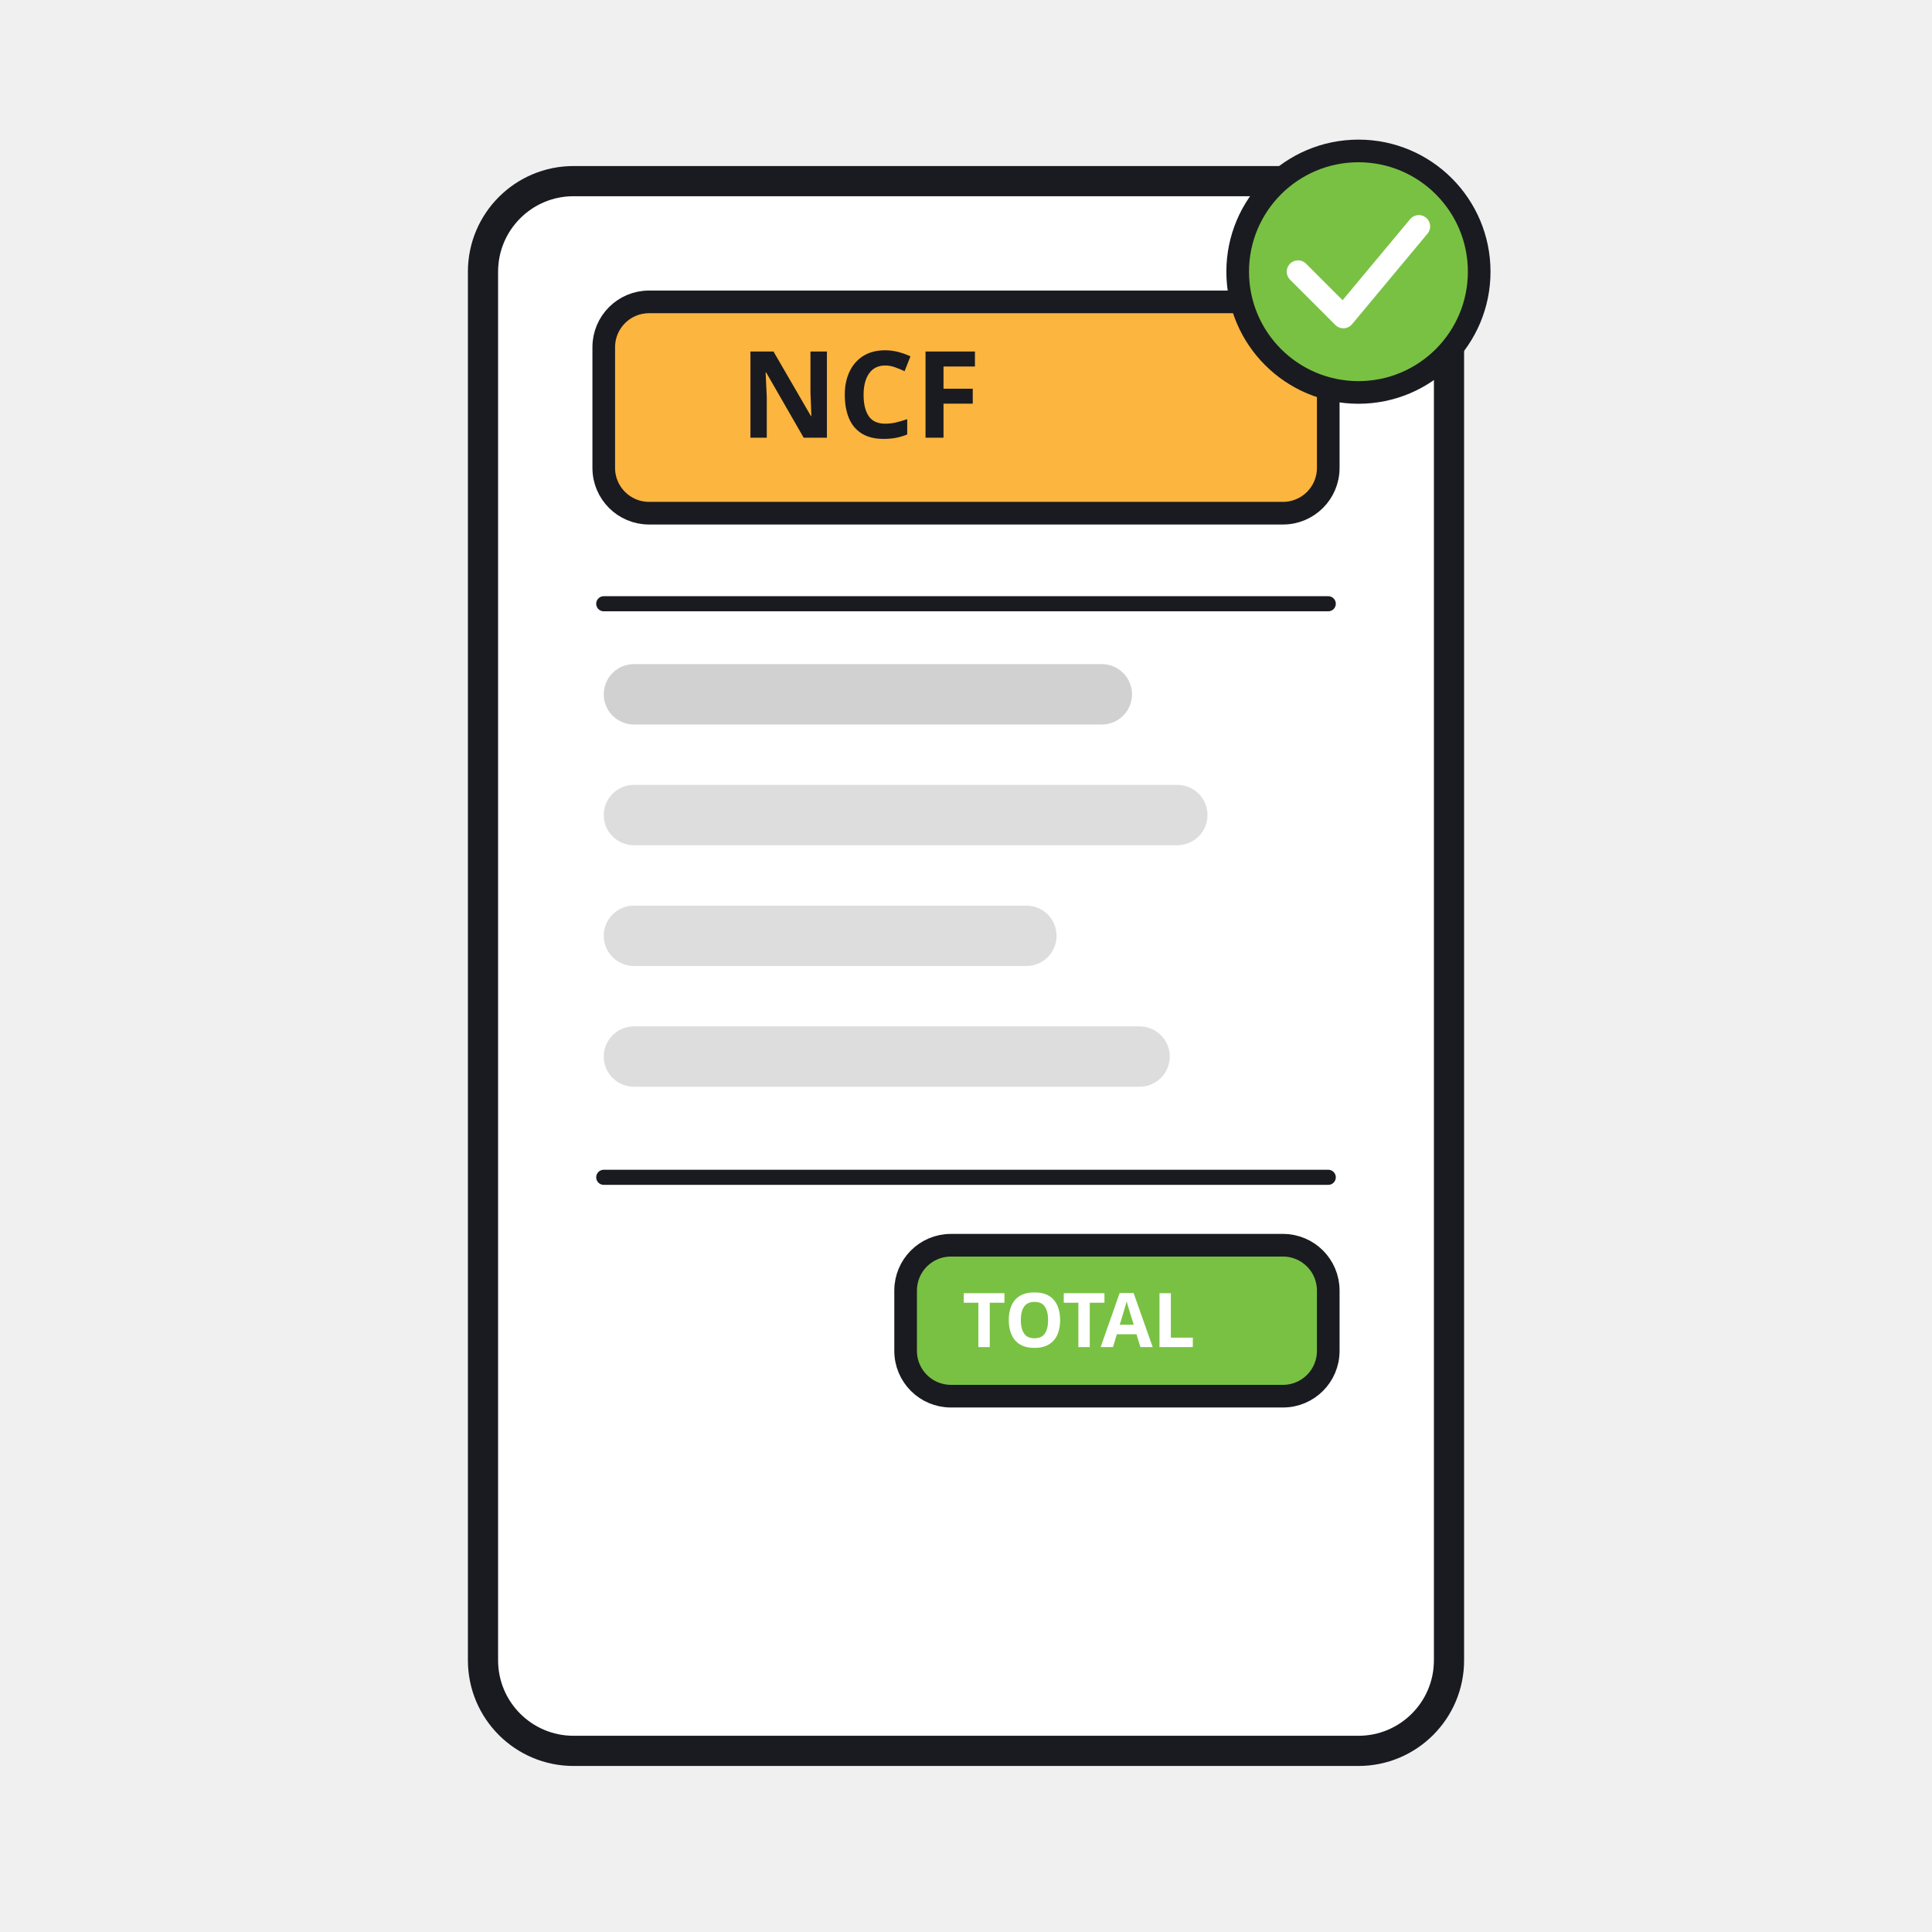
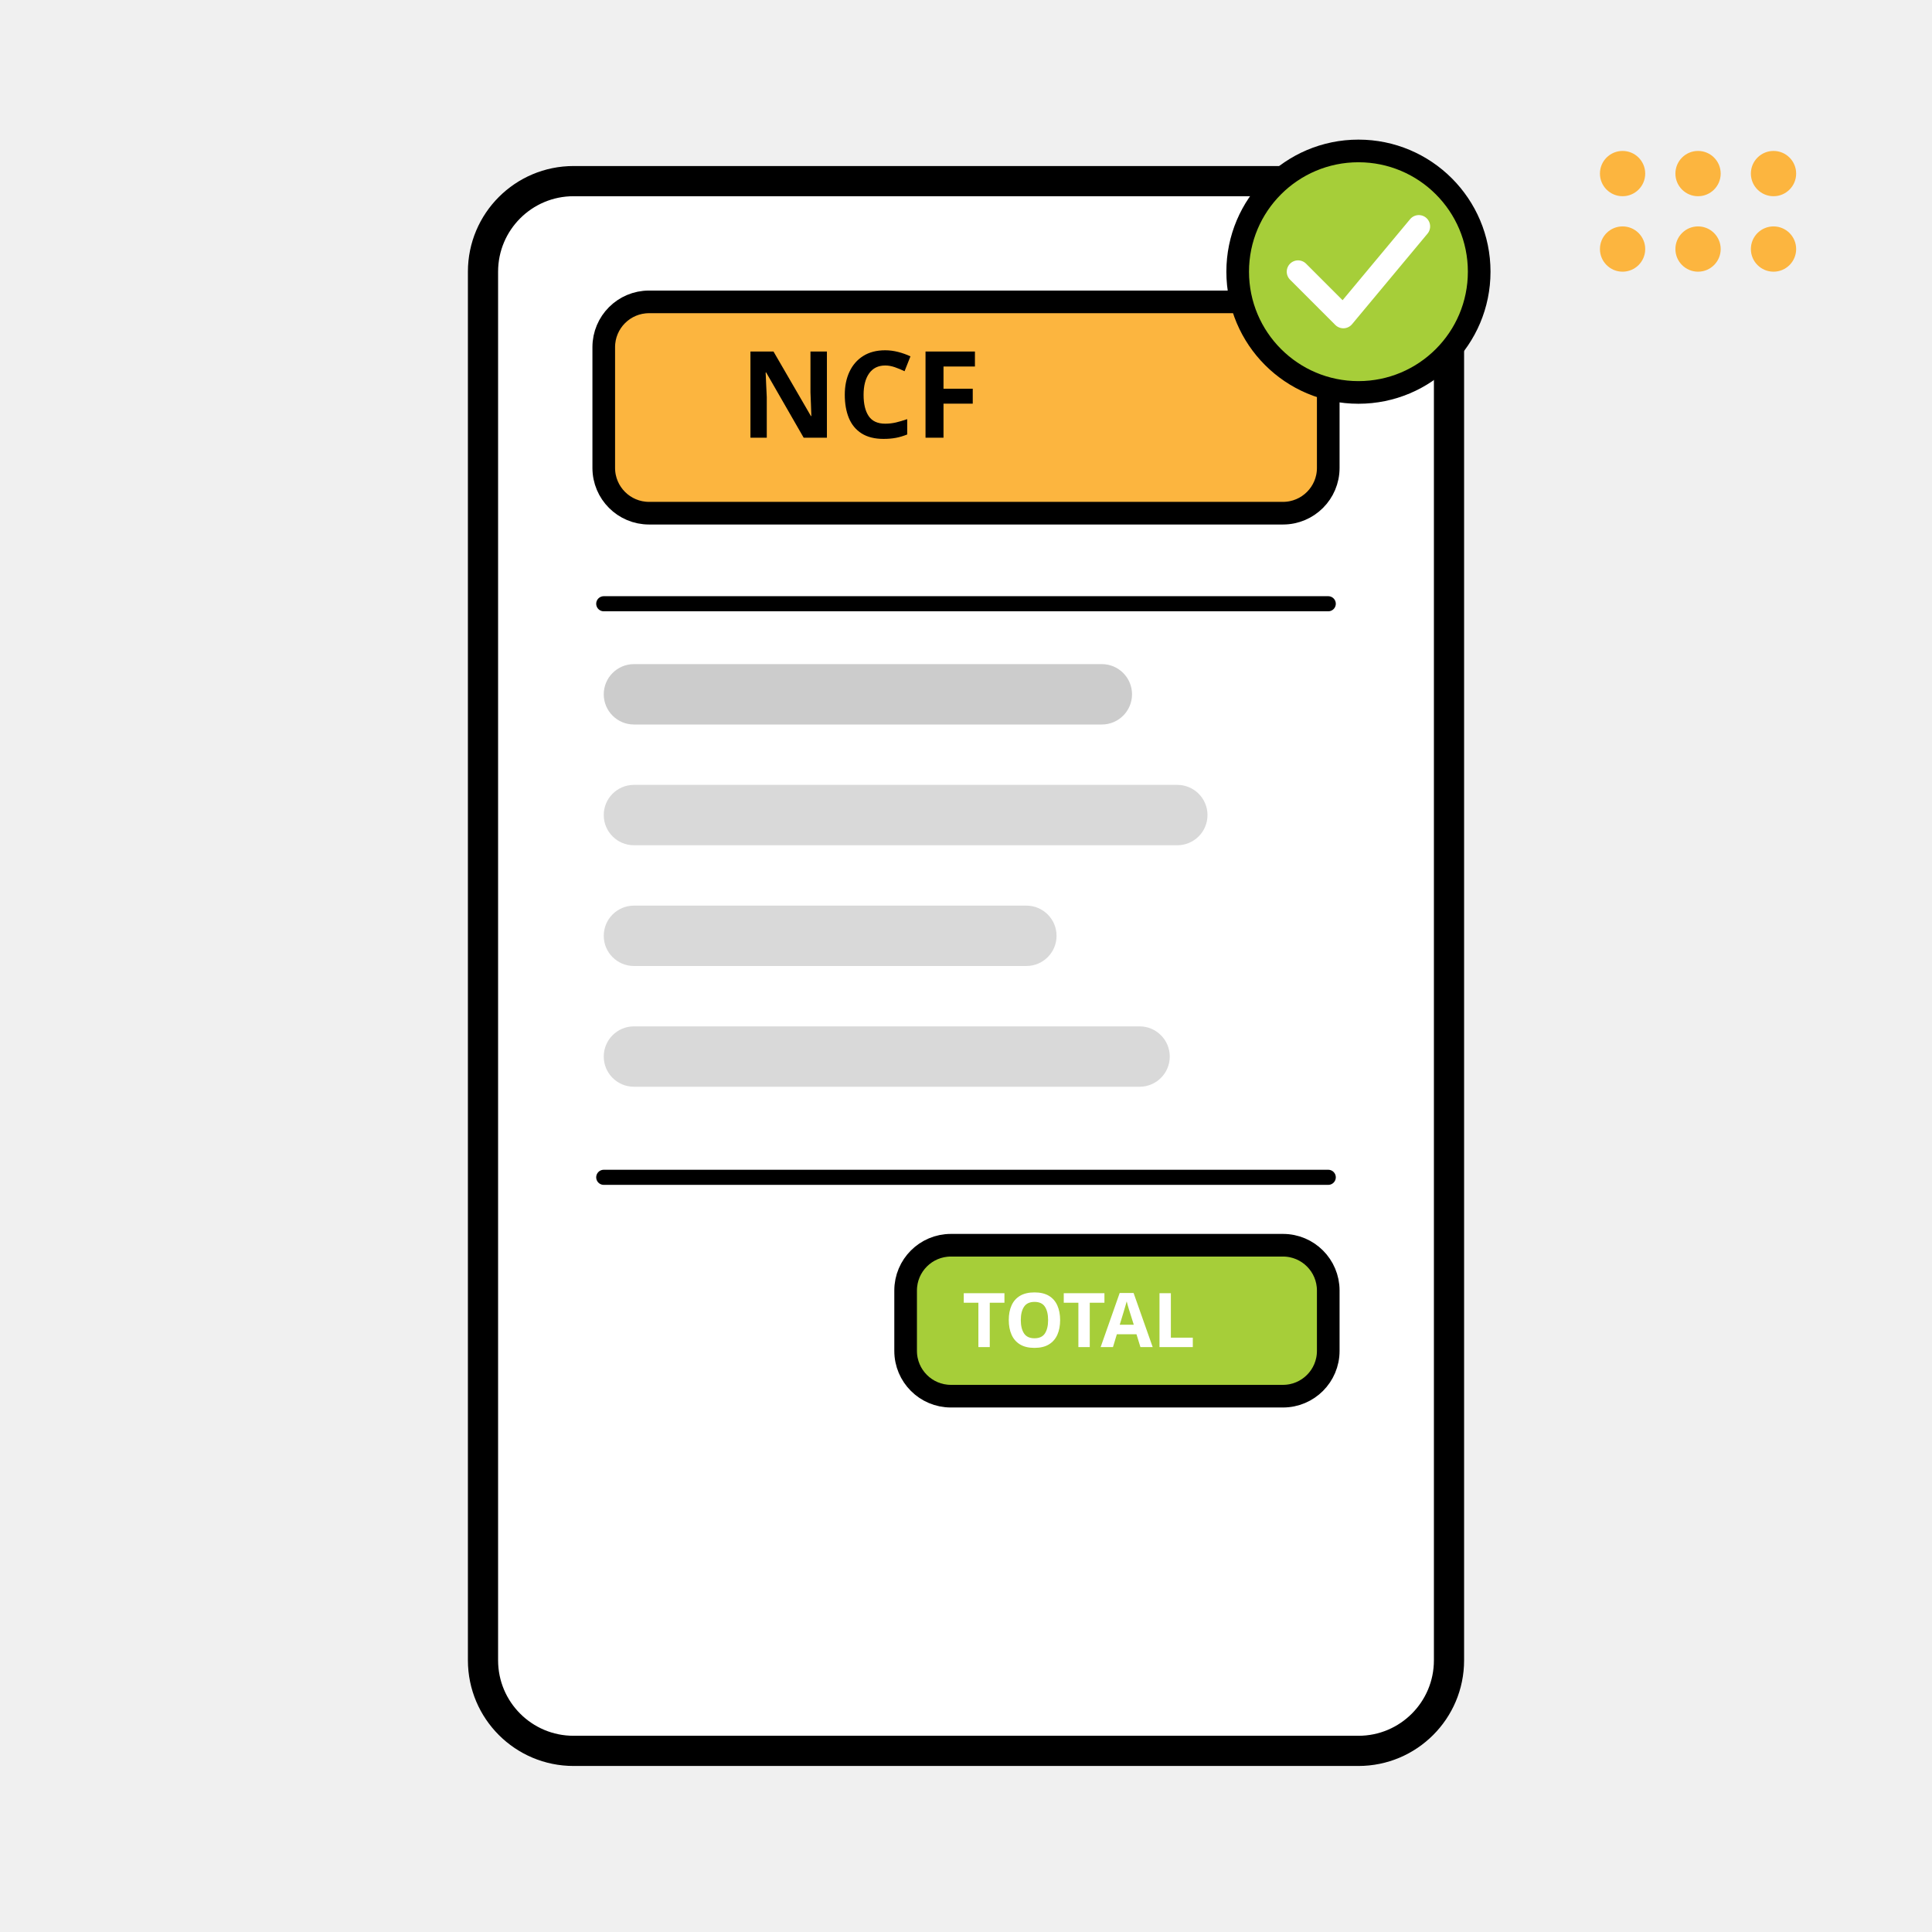
<svg xmlns="http://www.w3.org/2000/svg" viewBox="0 0 512 512" fill="none" stroke-linecap="round" stroke-linejoin="round">
-   <rect x="128" y="48" width="256" height="416" rx="24" fill="#FFFFFF" stroke="#1A1B20" stroke-width="8" />
-   <rect x="160" y="80" width="192" height="56" rx="12" fill="#FCB53F" stroke="#1A1B20" stroke-width="6" />
-   <text x="196" y="116" font-family="sans-serif" font-size="32" fill="#1A1B20" font-weight="900">NCF</text>
-   <line x1="160" y1="160" x2="352" y2="160" stroke="#1A1B20" stroke-width="4" />
-   <rect x="160" y="176" width="140" height="16" rx="8" fill="#1A1B20" opacity="0.2" />
-   <rect x="160" y="208" width="160" height="16" rx="8" fill="#1A1B20" opacity="0.15" />
-   <rect x="160" y="240" width="120" height="16" rx="8" fill="#1A1B20" opacity="0.15" />
-   <rect x="160" y="272" width="150" height="16" rx="8" fill="#1A1B20" opacity="0.15" />
-   <line x1="160" y1="312" x2="352" y2="312" stroke="#1A1B20" stroke-width="4" />
-   <rect x="240" y="330" width="112" height="40" rx="12" fill="#79C143" stroke="#1A1B20" stroke-width="6" />
+   <rect x="128" y="48" width="256" height="416" rx="24" fill="#FFFFFF" stroke="#000000" stroke-width="8" />
+   <rect x="160" y="80" width="192" height="56" rx="12" fill="#FCB53F" stroke="#000000" stroke-width="6" />
+   <text x="196" y="116" font-family="sans-serif" font-size="32" fill="#000000" font-weight="900">NCF</text>
+   <line x1="160" y1="160" x2="352" y2="160" stroke="#000000" stroke-width="4" />
+   <rect x="160" y="176" width="140" height="16" rx="8" fill="#000000" opacity="0.2" />
+   <rect x="160" y="208" width="160" height="16" rx="8" fill="#000000" opacity="0.15" />
+   <rect x="160" y="240" width="120" height="16" rx="8" fill="#000000" opacity="0.15" />
+   <rect x="160" y="272" width="150" height="16" rx="8" fill="#000000" opacity="0.15" />
+   <line x1="160" y1="312" x2="352" y2="312" stroke="#000000" stroke-width="4" />
+   <rect x="240" y="330" width="112" height="40" rx="12" fill="#A6CE39" stroke="#000000" stroke-width="6" />
  <text x="255" y="357" font-family="sans-serif" font-size="20" fill="#FFFFFF" font-weight="700">TOTAL</text>
-   <circle cx="360" cy="72" r="32" fill="#79C143" stroke="#1A1B20" stroke-width="6" />
+   <circle cx="360" cy="72" r="32" fill="#A6CE39" stroke="#000000" stroke-width="6" />
  <path d="M344 72 L356 84 L376 60" stroke="#FFFFFF" stroke-width="6" fill="none" />
+   <g class="rcp-dot-matrix" aria-hidden="true" fill="#FCB53F">
+     <circle cx="430" cy="46" r="6" />
+     <circle cx="450" cy="46" r="6" />
+     <circle cx="470" cy="46" r="6" />
+     <circle cx="430" cy="66" r="6" />
+     <circle cx="450" cy="66" r="6" />
+     <circle cx="470" cy="66" r="6" />
+   </g>
</svg>
